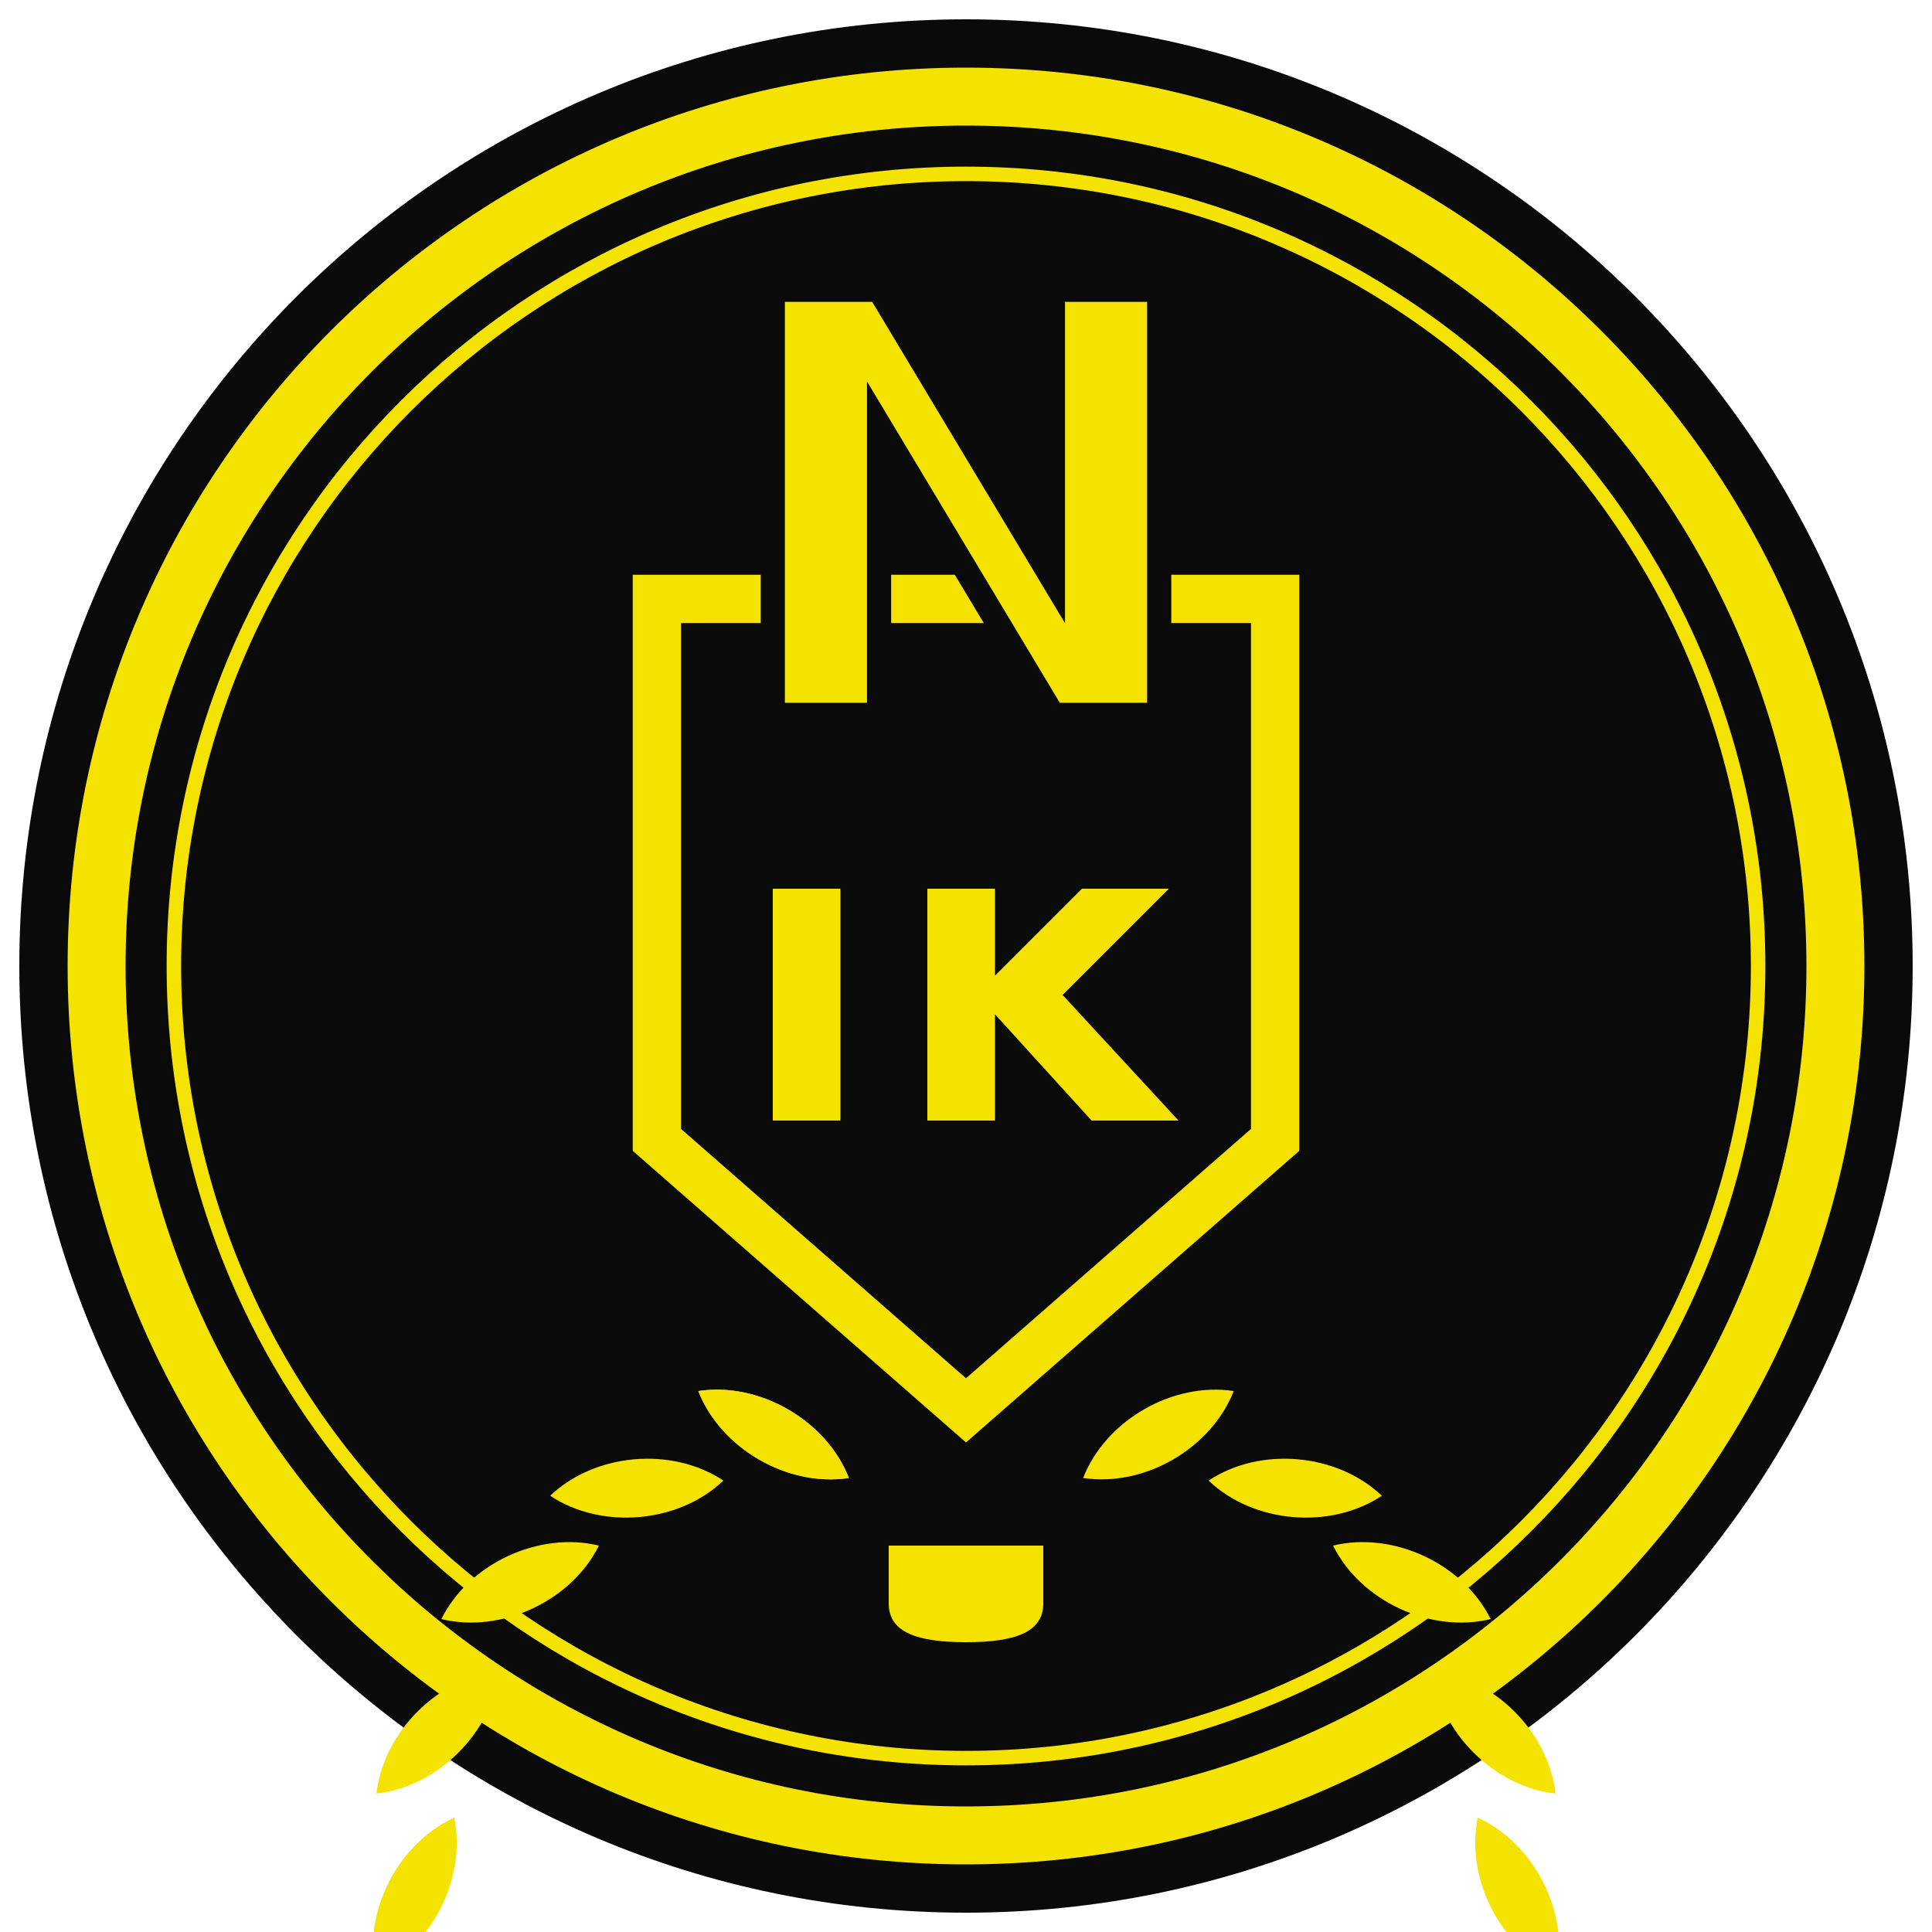
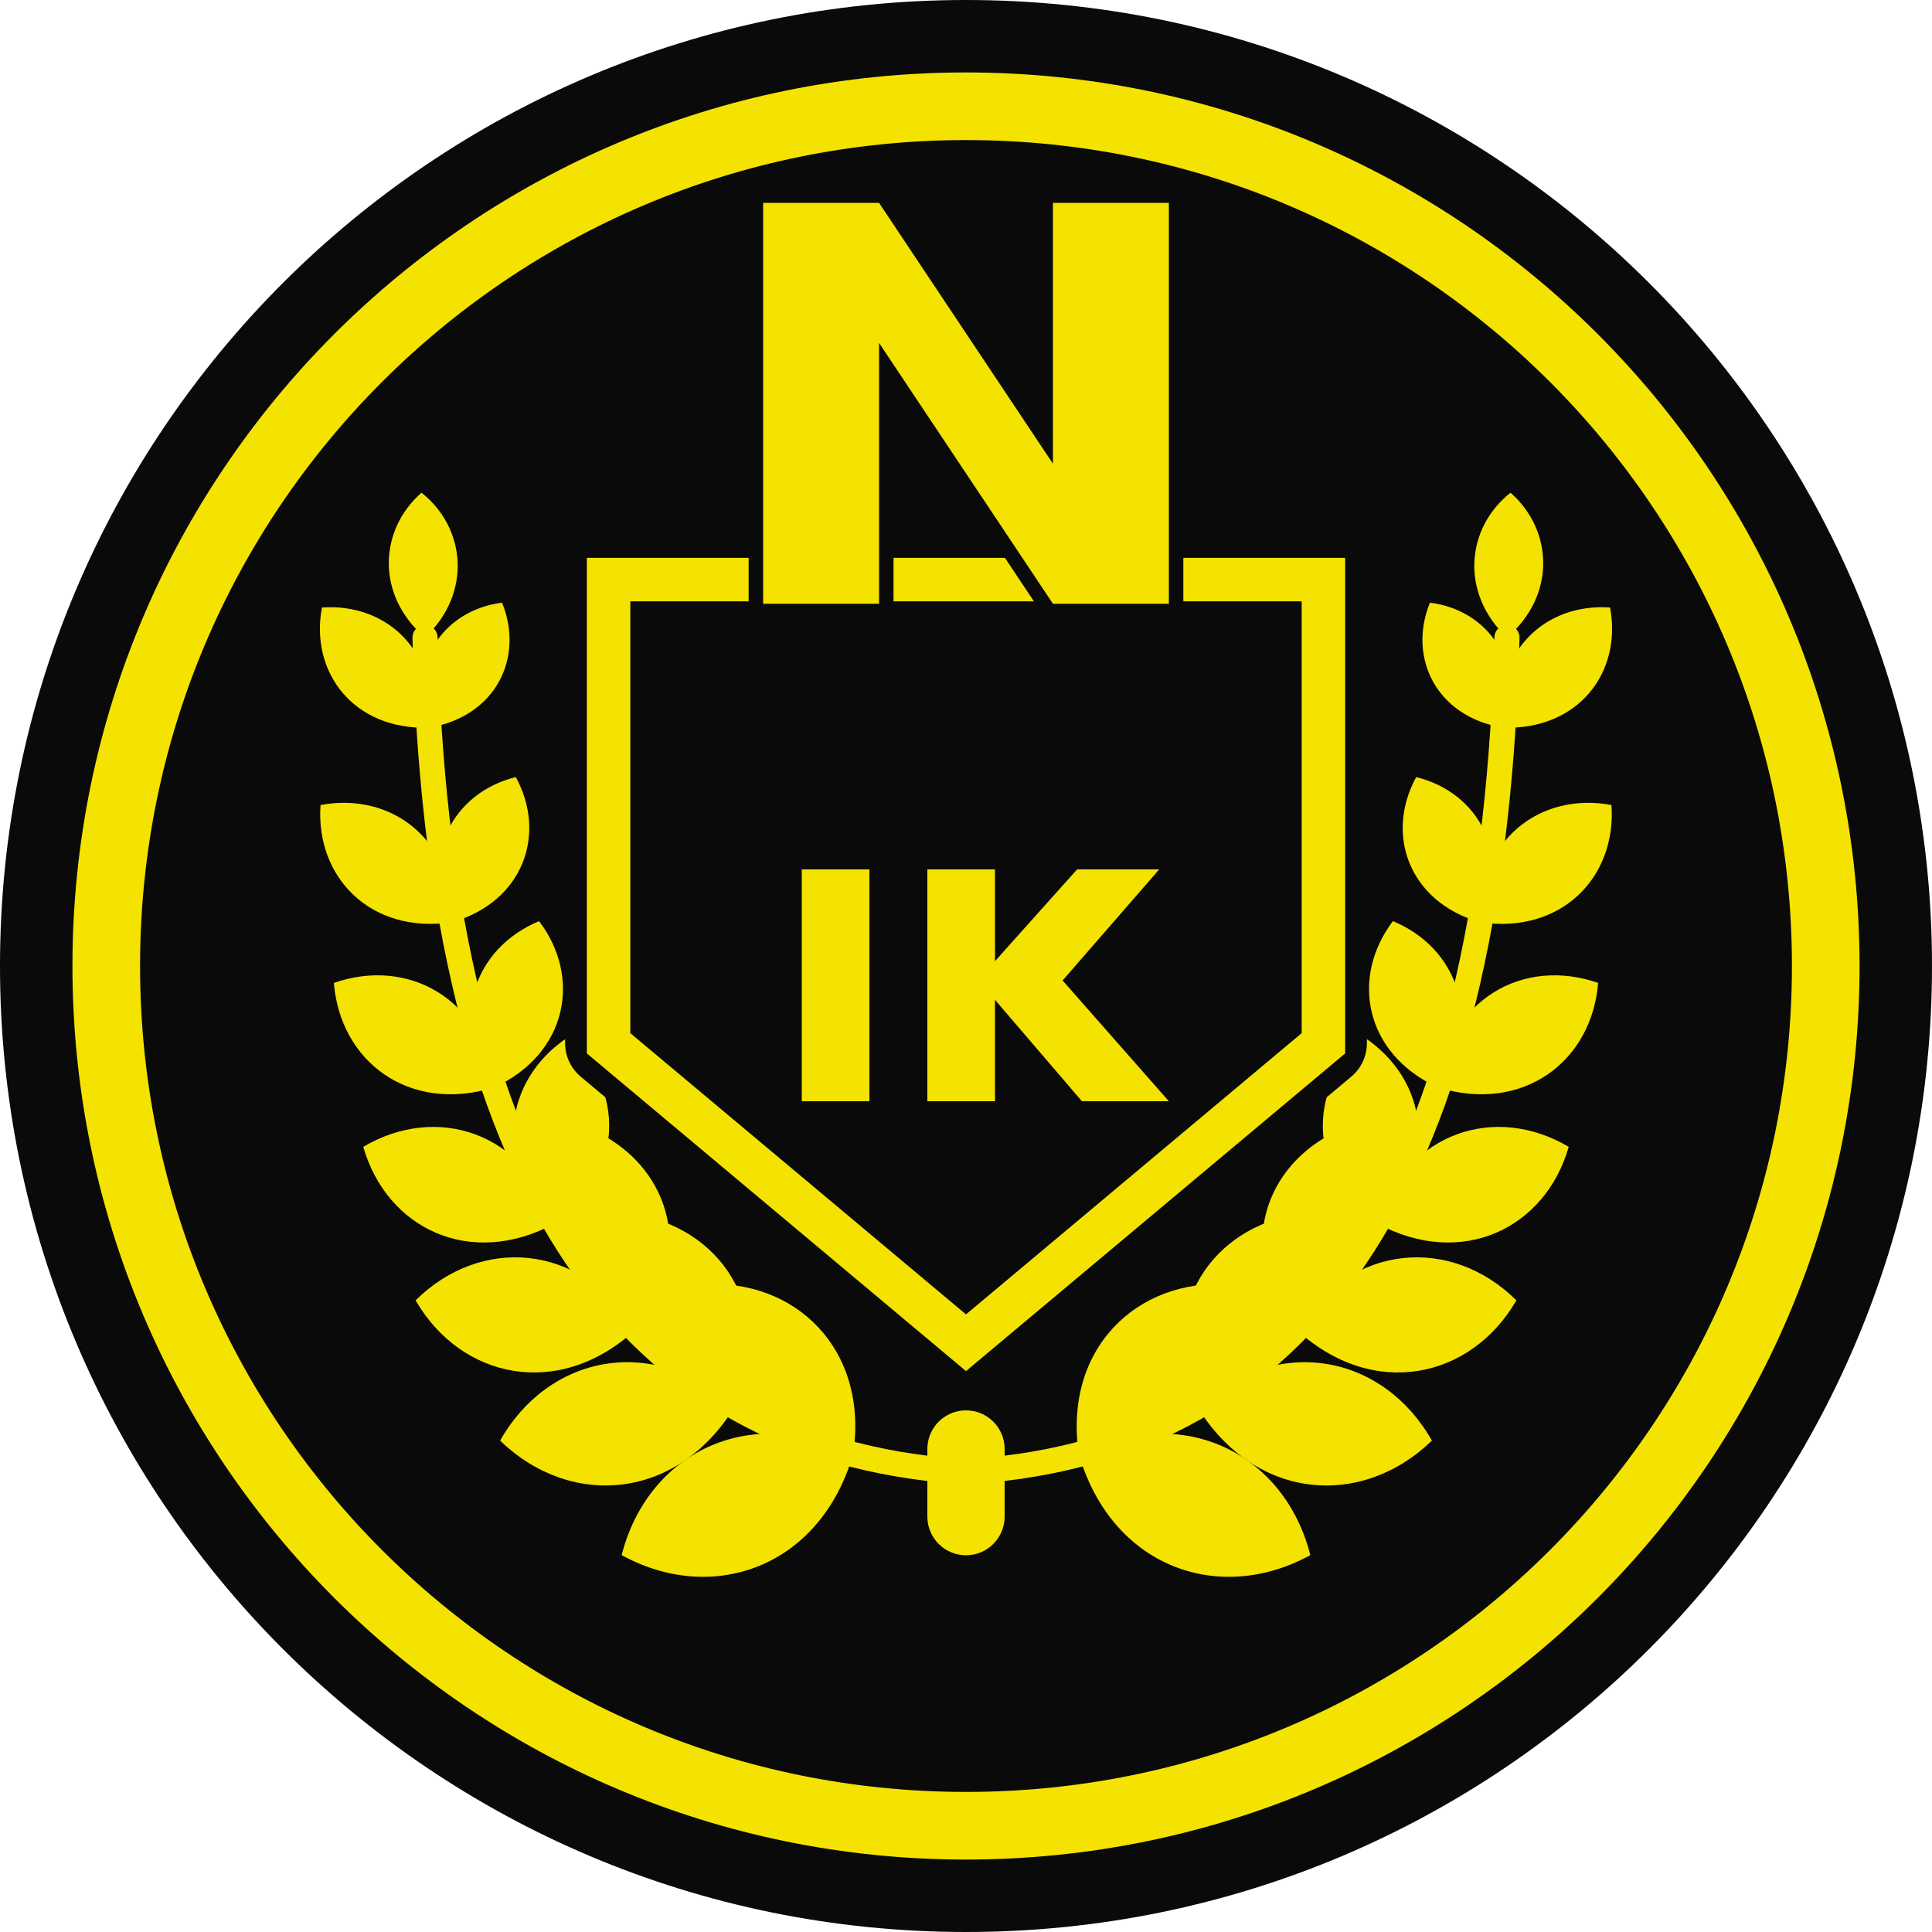
<svg xmlns="http://www.w3.org/2000/svg" viewBox="0 0 200 200">
-   <defs>
-     <g id="leaf">
-       <path d="M0 0c5-4 13-4 18 0c-5 4-13 4-18 0z" />
+   <circle cx="100" cy="100" r="100" fill="#0a0a0a" />
+   <circle cx="100" cy="100" r="89" fill="none" stroke="#f4e300" stroke-width="7" />
+   <g fill="#f4e300">
+     <g id="b">
+       <path d="M96 152Q46 146 44 66" fill="none" stroke="#f4e300" stroke-width="2.6" stroke-linecap="round" />
+       <path transform="translate(88.31 150.57) rotate(-203.5)" d="M0 0C7.84 -9.40 19.59 -8.46 26.12 0C19.59 8.46 7.84 9.40 0 0Z" />
+       <path transform="translate(88.31 150.57) rotate(-131.5)" d="M0 0C7.05 -8.46 17.63 -7.62 23.51 0C17.63 7.62 7.05 8.46 0 0Z" />
+       <path transform="translate(76.06 145.63) rotate(-188.2)" d="M0 0C7.36 -8.84 18.41 -7.95 24.54 0C18.41 7.95 7.36 8.84 0 0Z" />
+       <path transform="translate(76.06 145.63) rotate(-116.2)" d="M0 0C6.63 -7.95 16.57 -7.16 22.09 0C16.57 7.16 6.63 7.95 0 0Z" />
+       <path transform="translate(65.79 137.65) rotate(-172.4)" d="M0 0C6.89 -8.27 17.23 -7.44 22.97 0C17.23 7.44 6.89 8.27 0 0Z" />
+       <path transform="translate(65.79 137.65) rotate(-100.4)" d="M0 0C6.20 -7.44 15.50 -6.70 20.67 0C15.50 6.70 6.20 7.44 0 0Z" />
+       <path transform="translate(57.48 126.63) rotate(-158.3)" d="M0 0C6.42 -7.70 16.04 -6.93 21.39 0C16.04 6.93 6.42 7.70 0 0Z" />
+       <path transform="translate(57.48 126.63) rotate(-86.3)" d="M0 0C5.78 -6.93 14.44 -6.24 19.25 0C14.44 6.24 5.78 6.93 0 0Z" />
+       <path transform="translate(51.16 112.57) rotate(-146.9)" d="M0 0C5.94 -7.13 14.86 -6.42 19.81 0C14.86 6.42 5.94 7.13 0 0Z" />
+       <path transform="translate(51.16 112.57) rotate(-74.9)" d="M0 0C5.35 -6.42 13.37 -5.78 17.83 0C13.37 5.78 5.35 6.42 0 0Z" />
+       <path transform="translate(46.80 95.47) rotate(-138.3)" d="M0 0C5.47 -6.57 13.68 -5.91 18.24 0C13.68 5.91 5.47 6.57 0 0Z" />
+       <path transform="translate(46.80 95.47) rotate(-66.3)" d="M0 0C4.92 -5.91 12.31 -5.32 16.41 0C12.31 5.32 4.92 5.91 0 0Z" />
+       <path transform="translate(44.41 75.33) rotate(-131.7)" d="M0 0C5.00 -6.00 12.50 -5.40 16.66 0C12.50 5.40 5.00 6.00 0 0Z" />
+       <path transform="translate(44.41 75.33) rotate(-59.7)" d="M0 0C4.50 -5.40 11.25 -4.86 14.99 0C11.25 4.86 4.50 5.40 0 0Z" />
+       <path transform="translate(44.00 66.00) rotate(-91.4)" d="M0 0C4.50 -5.00 11.25 -4.50 15.00 0C11.25 4.50 4.50 5.00 0 0Z" />
    </g>
-   </defs>
-   <circle cx="100" cy="100" r="98" fill="#0a0a0a" />
-   <circle cx="100" cy="100" r="90" fill="none" stroke="#f4e300" stroke-width="6" />
-   <circle cx="100" cy="100" r="82" fill="none" stroke="#f4e300" stroke-width="1.5" />
+     <g transform="translate(200 0) scale(-1 1)">
+       <path d="M96 152Q46 146 44 66" fill="none" stroke="#f4e300" stroke-width="2.6" stroke-linecap="round" />
+       <path transform="translate(88.31 150.57) rotate(-203.5)" d="M0 0C7.84 -9.40 19.59 -8.46 26.12 0C19.59 8.46 7.84 9.40 0 0Z" />
+       <path transform="translate(88.31 150.57) rotate(-131.5)" d="M0 0C7.05 -8.46 17.63 -7.62 23.51 0C17.63 7.62 7.05 8.46 0 0Z" />
+       <path transform="translate(76.06 145.63) rotate(-188.2)" d="M0 0C7.36 -8.84 18.41 -7.95 24.54 0C18.41 7.95 7.36 8.84 0 0Z" />
+       <path transform="translate(76.06 145.63) rotate(-116.2)" d="M0 0C6.63 -7.95 16.57 -7.16 22.09 0C16.57 7.16 6.63 7.95 0 0Z" />
+       <path transform="translate(65.79 137.65) rotate(-172.4)" d="M0 0C6.89 -8.27 17.23 -7.44 22.97 0C17.23 7.44 6.89 8.27 0 0Z" />
+       <path transform="translate(65.79 137.65) rotate(-100.4)" d="M0 0C6.20 -7.44 15.50 -6.70 20.67 0C15.50 6.70 6.20 7.44 0 0Z" />
+       <path transform="translate(57.48 126.63) rotate(-158.3)" d="M0 0C6.42 -7.70 16.04 -6.93 21.39 0C16.04 6.93 6.42 7.70 0 0Z" />
+       <path transform="translate(57.48 126.63) rotate(-86.3)" d="M0 0C5.78 -6.93 14.44 -6.24 19.25 0C14.44 6.24 5.78 6.93 0 0Z" />
+       <path transform="translate(51.16 112.57) rotate(-146.9)" d="M0 0C5.94 -7.13 14.86 -6.42 19.81 0C14.86 6.42 5.94 7.13 0 0Z" />
+       <path transform="translate(51.16 112.57) rotate(-74.9)" d="M0 0C5.35 -6.42 13.37 -5.78 17.83 0C13.37 5.78 5.35 6.42 0 0Z" />
+       <path transform="translate(46.80 95.47) rotate(-138.3)" d="M0 0C5.47 -6.57 13.68 -5.91 18.24 0C13.68 5.91 5.47 6.57 0 0Z" />
+       <path transform="translate(46.80 95.47) rotate(-66.3)" d="M0 0C4.92 -5.91 12.31 -5.32 16.41 0C12.31 5.32 4.92 5.91 0 0Z" />
+       <path transform="translate(44.41 75.33) rotate(-131.7)" d="M0 0C5.00 -6.00 12.50 -5.40 16.66 0C12.50 5.40 5.00 6.00 0 0Z" />
+       <path transform="translate(44.41 75.33) rotate(-59.7)" d="M0 0C4.50 -5.40 11.25 -4.86 14.99 0C11.25 4.86 4.50 5.40 0 0Z" />
+       <path transform="translate(44.00 66.00) rotate(-91.4)" d="M0 0C4.50 -5.00 11.25 -4.50 15.00 0C11.25 4.50 4.50 5.00 0 0Z" />
+     </g>
+     <rect x="96" y="146" width="8" height="15" rx="4" />
+   </g>
+   <path d="M63 60H137V108L100 139L63 108Z" fill="#0a0a0a" stroke="#0a0a0a" stroke-width="9" stroke-linejoin="round" />
+   <path d="M63 60H137V108L100 139L63 108Z" fill="#0a0a0a" stroke="#f4e300" stroke-width="4.5" stroke-linejoin="miter" />
+   <path d="M79 21H91L109 48V21H121V62.5H109L91 35.5V62.5H79Z" fill="#f4e300" stroke="#0a0a0a" stroke-width="3" stroke-linejoin="miter" paint-order="stroke" />
  <g fill="#f4e300">
-     <g transform="translate(100 160)">
-       <g transform="rotate(-150) translate(14 0)">
-         <use href="#leaf" />
-       </g>
-       <g transform="rotate(-165) translate(26 0) rotate(-20)">
-         <use href="#leaf" />
-       </g>
-       <g transform="rotate(-180) translate(38 0) rotate(-25)">
-         <use href="#leaf" />
-       </g>
-       <g transform="rotate(-195) translate(50 0) rotate(-30)">
-         <use href="#leaf" />
-       </g>
-       <g transform="rotate(-208) translate(60 0) rotate(-35)">
-         <use href="#leaf" />
-       </g>
-       <g transform="rotate(-220) translate(68 0) rotate(-40)">
-         <use href="#leaf" />
-       </g>
-       <g transform="rotate(-232) translate(74 0) rotate(-45)">
-         <use href="#leaf" />
-       </g>
-       <g transform="rotate(-150) translate(14 0)">
-         <use href="#leaf" />
-       </g>
-       <g transform="rotate(-30) translate(14 0) scale(-1 1) rotate(180)">
-         <use href="#leaf" />
-       </g>
-       <g transform="rotate(-15) translate(26 0) rotate(20)">
-         <use href="#leaf" />
-       </g>
-       <g transform="rotate(0) translate(38 0) rotate(25)">
-         <use href="#leaf" />
-       </g>
-       <g transform="rotate(15) translate(50 0) rotate(30)">
-         <use href="#leaf" />
-       </g>
-       <g transform="rotate(28) translate(60 0) rotate(35)">
-         <use href="#leaf" />
-       </g>
-       <g transform="rotate(40) translate(68 0) rotate(40)">
-         <use href="#leaf" />
-       </g>
-       <g transform="rotate(52) translate(74 0) rotate(45)">
-         <use href="#leaf" />
-       </g>
-     </g>
-     <path d="M92 160h16v6c0 3-3 4-8 4s-8-1-8-4z" />
-   </g>
-   <path d="M68 62h64v56l-32 28-32-28z" fill="#0a0a0a" stroke="#f4e300" stroke-width="5" stroke-linejoin="miter" />
-   <path d="M80 30h11l18 30V30h11v44h-11L91 44v30H80z" fill="#f4e300" stroke="#0a0a0a" stroke-width="2.5" />
-   <g fill="#f4e300">
-     <rect x="80" y="92" width="7" height="24" />
-     <path d="M96 92h7v9l9-9h9l-11 11 12 13h-9l-10-11v11h-7z" />
+     <rect x="83" y="90" width="7" height="24" />
+     <path d="M96 90H103V99.5L111.5 90H120L110 101.5L121 114H112L103 103.5V114H96Z" />
  </g>
</svg>
